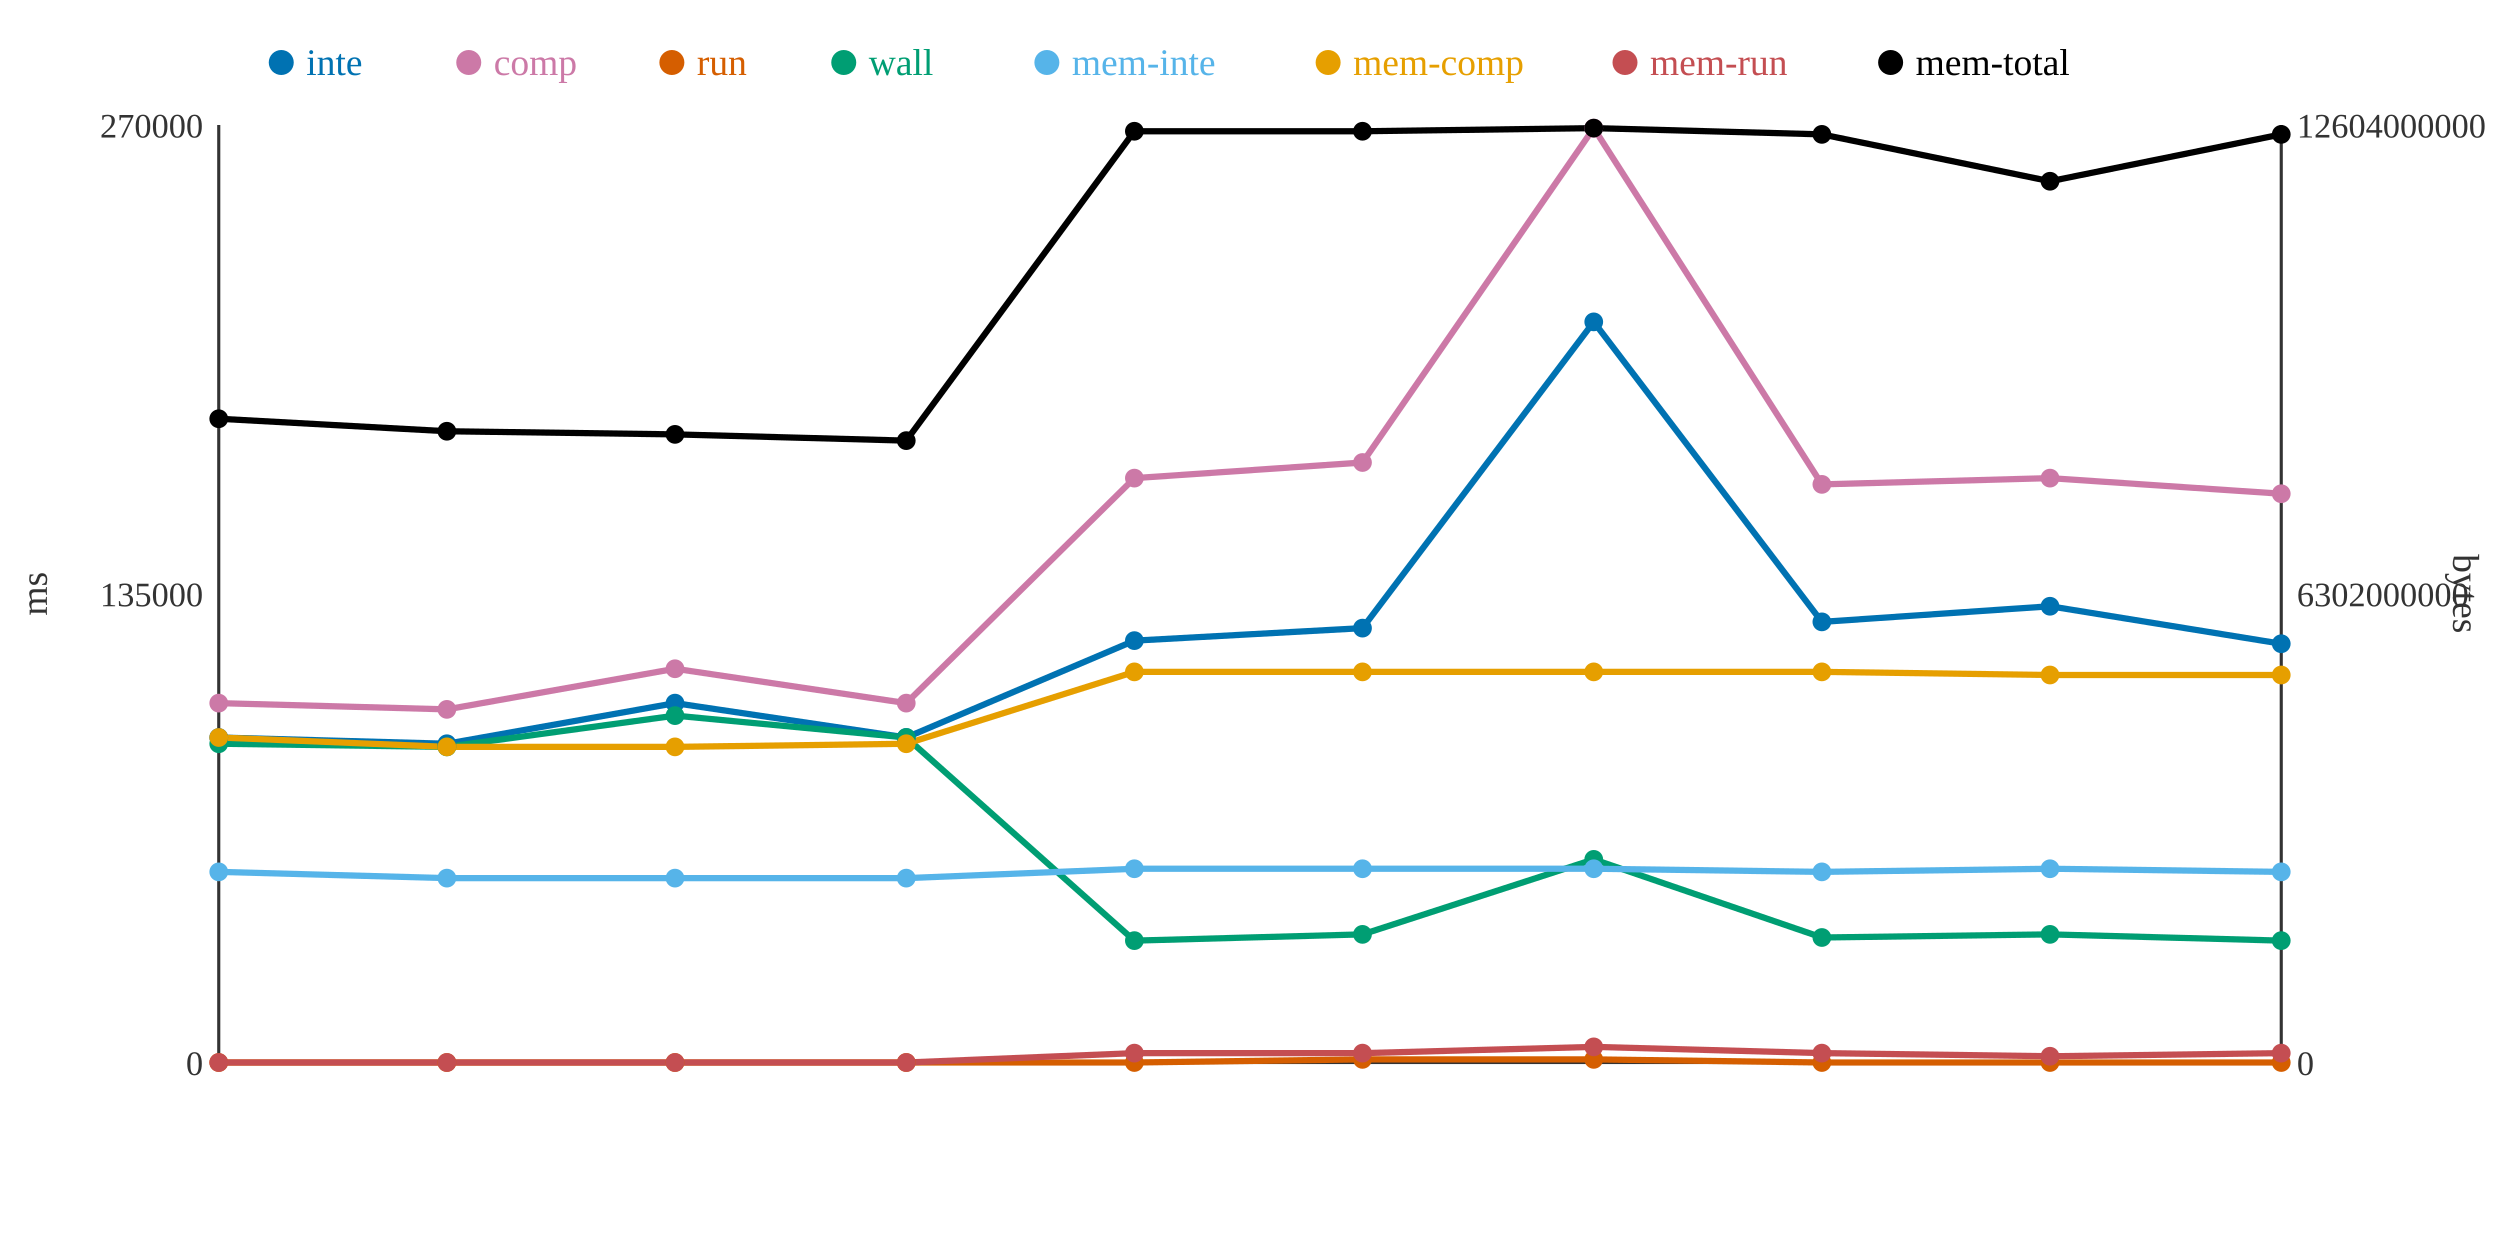
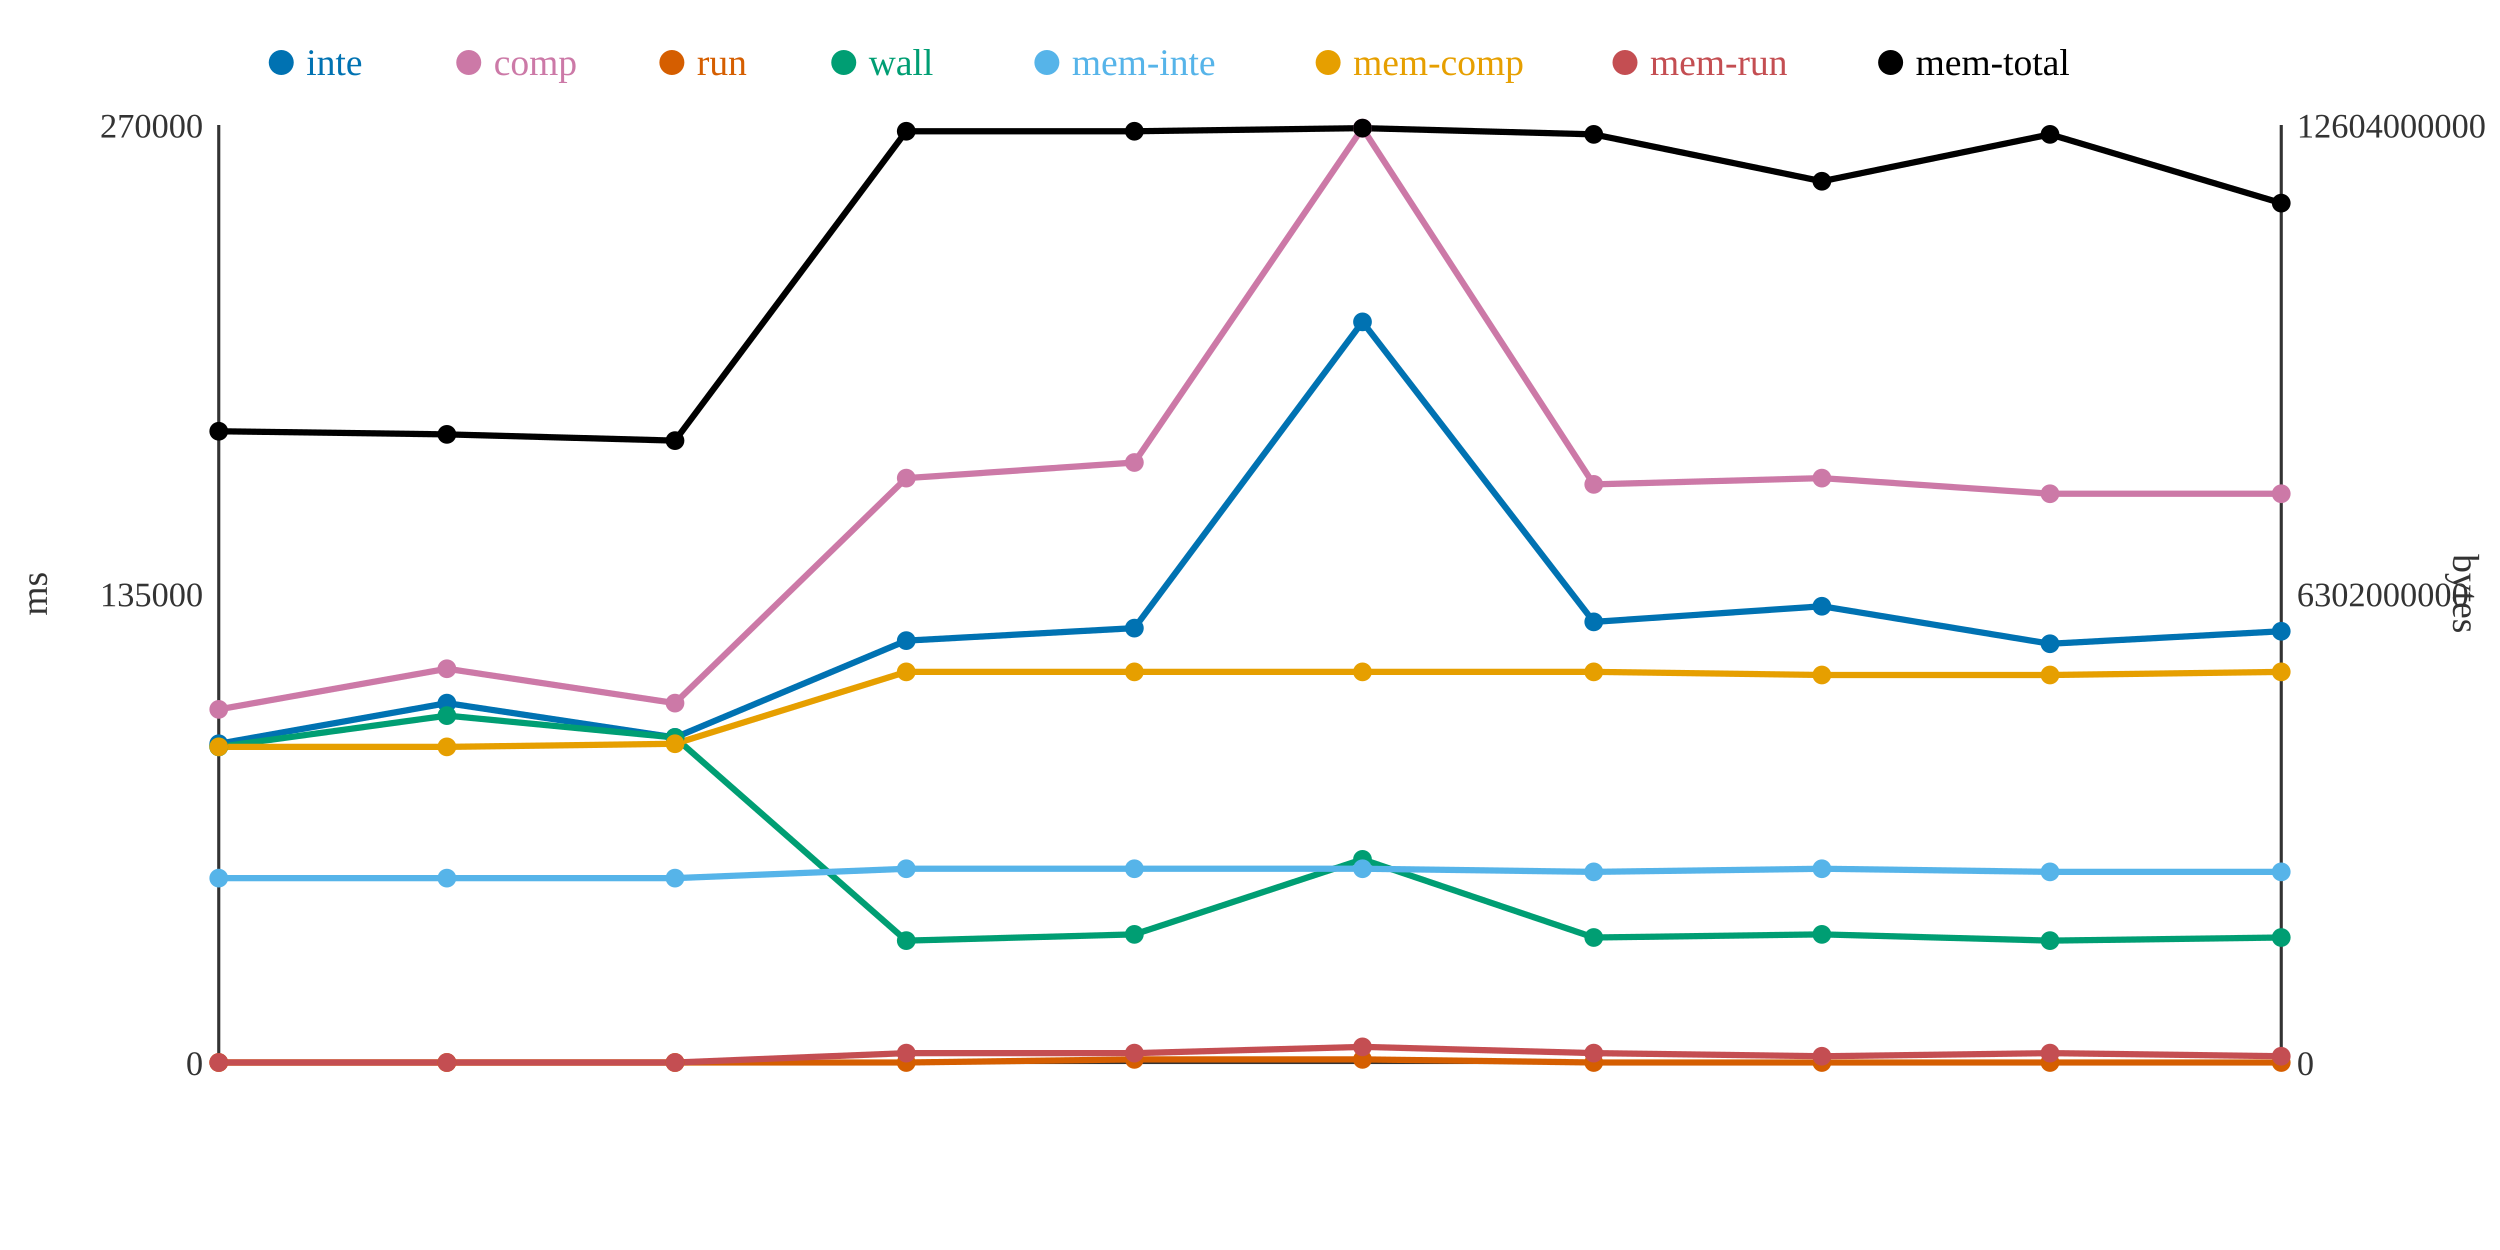
<svg xmlns="http://www.w3.org/2000/svg" width="800" height="400">
  <rect width="800" height="400" fill="white" />
  <line x1="70" y1="40" x2="70" y2="340" stroke="#333" stroke-width="1" />
  <line x1="70" y1="340" x2="730" y2="340" stroke="#333" stroke-width="1" />
  <line x1="730" y1="40" x2="730" y2="340" stroke="#333" stroke-width="1" />
  <text x="65" y="344" text-anchor="end" font-size="11" fill="#333">0</text>
  <text x="65" y="194" text-anchor="end" font-size="11" fill="#333">135000</text>
  <text x="65" y="44" text-anchor="end" font-size="11" fill="#333">270000</text>
  <text x="15" y="190" text-anchor="middle" font-size="12" fill="#333" transform="rotate(-90 15 190)">ms</text>
  <text x="735" y="344" text-anchor="start" font-size="11" fill="#333">0</text>
  <text x="735" y="194" text-anchor="start" font-size="11" fill="#333">6302000000</text>
  <text x="735" y="44" text-anchor="start" font-size="11" fill="#333">12604000000</text>
  <text x="785" y="190" text-anchor="middle" font-size="12" fill="#333" transform="rotate(90 785 190)">bytes</text>
-   <polyline points="70,236 143,238 216,225 290,236 363,205 436,201 510,103 583,199 656,194 730,206" fill="none" stroke="#0072B2" stroke-width="2" />
-   <polyline points="70,225 143,227 216,214 290,225 363,153 436,148 510,41 583,155 656,153 730,158" fill="none" stroke="#CC79A7" stroke-width="2" />
-   <polyline points="70,340 143,340 216,340 290,340 363,340 436,339 510,339 583,340 656,340 730,340" fill="none" stroke="#D55E00" stroke-width="2" />
-   <polyline points="70,238 143,239 216,229 290,236 363,301 436,299 510,275 583,300 656,299 730,301" fill="none" stroke="#009E73" stroke-width="2" />
-   <polyline points="70,279 143,281 216,281 290,281 363,278 436,278 510,278 583,279 656,278 730,279" fill="none" stroke="#56B4E9" stroke-width="2" />
-   <polyline points="70,236 143,239 216,239 290,238 363,215 436,215 510,215 583,215 656,216 730,216" fill="none" stroke="#E69F00" stroke-width="2" />
-   <polyline points="70,340 143,340 216,340 290,340 363,337 436,337 510,335 583,337 656,338 730,337" fill="none" stroke="#C44E52" stroke-width="2" />
-   <polyline points="70,134 143,138 216,139 290,141 363,42 436,42 510,41 583,43 656,58 730,43" fill="none" stroke="#000000" stroke-width="2" />
-   <circle cx="70" cy="236" r="3" fill="#0072B2" />
-   <circle cx="70" cy="225" r="3" fill="#CC79A7" />
+   <polyline points="70,238 143,225 216,236 290,205 363,201 436,103 510,199 583,194 656,206 730,202" fill="none" stroke="#0072B2" stroke-width="2" />
+   <polyline points="70,227 143,214 216,225 290,153 363,148 436,41 510,155 583,153 656,158 730,158" fill="none" stroke="#CC79A7" stroke-width="2" />
+   <polyline points="70,340 143,340 216,340 290,340 363,339 436,339 510,340 583,340 656,340 730,340" fill="none" stroke="#D55E00" stroke-width="2" />
+   <polyline points="70,239 143,229 216,236 290,301 363,299 436,275 510,300 583,299 656,301 730,300" fill="none" stroke="#009E73" stroke-width="2" />
+   <polyline points="70,281 143,281 216,281 290,278 363,278 436,278 510,279 583,278 656,279 730,279" fill="none" stroke="#56B4E9" stroke-width="2" />
+   <polyline points="70,239 143,239 216,238 290,215 363,215 436,215 510,215 583,216 656,216 730,215" fill="none" stroke="#E69F00" stroke-width="2" />
+   <polyline points="70,340 143,340 216,340 290,337 363,337 436,335 510,337 583,338 656,337 730,338" fill="none" stroke="#C44E52" stroke-width="2" />
+   <polyline points="70,138 143,139 216,141 290,42 363,42 436,41 510,43 583,58 656,43 730,65" fill="none" stroke="#000000" stroke-width="2" />
+   <circle cx="70" cy="238" r="3" fill="#0072B2" />
+   <circle cx="70" cy="227" r="3" fill="#CC79A7" />
  <circle cx="70" cy="340" r="3" fill="#D55E00" />
-   <circle cx="70" cy="238" r="3" fill="#009E73" />
-   <circle cx="70" cy="279" r="3" fill="#56B4E9" />
-   <circle cx="70" cy="236" r="3" fill="#E69F00" />
+   <circle cx="70" cy="239" r="3" fill="#009E73" />
+   <circle cx="70" cy="281" r="3" fill="#56B4E9" />
+   <circle cx="70" cy="239" r="3" fill="#E69F00" />
  <circle cx="70" cy="340" r="3" fill="#C44E52" />
-   <circle cx="70" cy="134" r="3" fill="#000000" />
-   <circle cx="143" cy="238" r="3" fill="#0072B2" />
-   <circle cx="143" cy="227" r="3" fill="#CC79A7" />
+   <circle cx="70" cy="138" r="3" fill="#000000" />
+   <circle cx="143" cy="225" r="3" fill="#0072B2" />
+   <circle cx="143" cy="214" r="3" fill="#CC79A7" />
  <circle cx="143" cy="340" r="3" fill="#D55E00" />
-   <circle cx="143" cy="239" r="3" fill="#009E73" />
+   <circle cx="143" cy="229" r="3" fill="#009E73" />
  <circle cx="143" cy="281" r="3" fill="#56B4E9" />
  <circle cx="143" cy="239" r="3" fill="#E69F00" />
  <circle cx="143" cy="340" r="3" fill="#C44E52" />
-   <circle cx="143" cy="138" r="3" fill="#000000" />
-   <circle cx="216" cy="225" r="3" fill="#0072B2" />
-   <circle cx="216" cy="214" r="3" fill="#CC79A7" />
+   <circle cx="143" cy="139" r="3" fill="#000000" />
+   <circle cx="216" cy="236" r="3" fill="#0072B2" />
+   <circle cx="216" cy="225" r="3" fill="#CC79A7" />
  <circle cx="216" cy="340" r="3" fill="#D55E00" />
-   <circle cx="216" cy="229" r="3" fill="#009E73" />
+   <circle cx="216" cy="236" r="3" fill="#009E73" />
  <circle cx="216" cy="281" r="3" fill="#56B4E9" />
-   <circle cx="216" cy="239" r="3" fill="#E69F00" />
+   <circle cx="216" cy="238" r="3" fill="#E69F00" />
  <circle cx="216" cy="340" r="3" fill="#C44E52" />
-   <circle cx="216" cy="139" r="3" fill="#000000" />
-   <circle cx="290" cy="236" r="3" fill="#0072B2" />
-   <circle cx="290" cy="225" r="3" fill="#CC79A7" />
+   <circle cx="216" cy="141" r="3" fill="#000000" />
+   <circle cx="290" cy="205" r="3" fill="#0072B2" />
+   <circle cx="290" cy="153" r="3" fill="#CC79A7" />
  <circle cx="290" cy="340" r="3" fill="#D55E00" />
-   <circle cx="290" cy="236" r="3" fill="#009E73" />
-   <circle cx="290" cy="281" r="3" fill="#56B4E9" />
-   <circle cx="290" cy="238" r="3" fill="#E69F00" />
-   <circle cx="290" cy="340" r="3" fill="#C44E52" />
-   <circle cx="290" cy="141" r="3" fill="#000000" />
-   <circle cx="363" cy="205" r="3" fill="#0072B2" />
-   <circle cx="363" cy="153" r="3" fill="#CC79A7" />
-   <circle cx="363" cy="340" r="3" fill="#D55E00" />
-   <circle cx="363" cy="301" r="3" fill="#009E73" />
+   <circle cx="290" cy="301" r="3" fill="#009E73" />
+   <circle cx="290" cy="278" r="3" fill="#56B4E9" />
+   <circle cx="290" cy="215" r="3" fill="#E69F00" />
+   <circle cx="290" cy="337" r="3" fill="#C44E52" />
+   <circle cx="290" cy="42" r="3" fill="#000000" />
+   <circle cx="363" cy="201" r="3" fill="#0072B2" />
+   <circle cx="363" cy="148" r="3" fill="#CC79A7" />
+   <circle cx="363" cy="339" r="3" fill="#D55E00" />
+   <circle cx="363" cy="299" r="3" fill="#009E73" />
  <circle cx="363" cy="278" r="3" fill="#56B4E9" />
  <circle cx="363" cy="215" r="3" fill="#E69F00" />
  <circle cx="363" cy="337" r="3" fill="#C44E52" />
  <circle cx="363" cy="42" r="3" fill="#000000" />
-   <circle cx="436" cy="201" r="3" fill="#0072B2" />
-   <circle cx="436" cy="148" r="3" fill="#CC79A7" />
+   <circle cx="436" cy="103" r="3" fill="#0072B2" />
+   <circle cx="436" cy="41" r="3" fill="#CC79A7" />
  <circle cx="436" cy="339" r="3" fill="#D55E00" />
-   <circle cx="436" cy="299" r="3" fill="#009E73" />
+   <circle cx="436" cy="275" r="3" fill="#009E73" />
  <circle cx="436" cy="278" r="3" fill="#56B4E9" />
  <circle cx="436" cy="215" r="3" fill="#E69F00" />
-   <circle cx="436" cy="337" r="3" fill="#C44E52" />
-   <circle cx="436" cy="42" r="3" fill="#000000" />
-   <circle cx="510" cy="103" r="3" fill="#0072B2" />
-   <circle cx="510" cy="41" r="3" fill="#CC79A7" />
-   <circle cx="510" cy="339" r="3" fill="#D55E00" />
-   <circle cx="510" cy="275" r="3" fill="#009E73" />
-   <circle cx="510" cy="278" r="3" fill="#56B4E9" />
+   <circle cx="436" cy="335" r="3" fill="#C44E52" />
+   <circle cx="436" cy="41" r="3" fill="#000000" />
+   <circle cx="510" cy="199" r="3" fill="#0072B2" />
+   <circle cx="510" cy="155" r="3" fill="#CC79A7" />
+   <circle cx="510" cy="340" r="3" fill="#D55E00" />
+   <circle cx="510" cy="300" r="3" fill="#009E73" />
+   <circle cx="510" cy="279" r="3" fill="#56B4E9" />
  <circle cx="510" cy="215" r="3" fill="#E69F00" />
-   <circle cx="510" cy="335" r="3" fill="#C44E52" />
-   <circle cx="510" cy="41" r="3" fill="#000000" />
-   <circle cx="583" cy="199" r="3" fill="#0072B2" />
-   <circle cx="583" cy="155" r="3" fill="#CC79A7" />
+   <circle cx="510" cy="337" r="3" fill="#C44E52" />
+   <circle cx="510" cy="43" r="3" fill="#000000" />
+   <circle cx="583" cy="194" r="3" fill="#0072B2" />
+   <circle cx="583" cy="153" r="3" fill="#CC79A7" />
  <circle cx="583" cy="340" r="3" fill="#D55E00" />
-   <circle cx="583" cy="300" r="3" fill="#009E73" />
-   <circle cx="583" cy="279" r="3" fill="#56B4E9" />
-   <circle cx="583" cy="215" r="3" fill="#E69F00" />
-   <circle cx="583" cy="337" r="3" fill="#C44E52" />
-   <circle cx="583" cy="43" r="3" fill="#000000" />
-   <circle cx="656" cy="194" r="3" fill="#0072B2" />
-   <circle cx="656" cy="153" r="3" fill="#CC79A7" />
+   <circle cx="583" cy="299" r="3" fill="#009E73" />
+   <circle cx="583" cy="278" r="3" fill="#56B4E9" />
+   <circle cx="583" cy="216" r="3" fill="#E69F00" />
+   <circle cx="583" cy="338" r="3" fill="#C44E52" />
+   <circle cx="583" cy="58" r="3" fill="#000000" />
+   <circle cx="656" cy="206" r="3" fill="#0072B2" />
+   <circle cx="656" cy="158" r="3" fill="#CC79A7" />
  <circle cx="656" cy="340" r="3" fill="#D55E00" />
-   <circle cx="656" cy="299" r="3" fill="#009E73" />
-   <circle cx="656" cy="278" r="3" fill="#56B4E9" />
+   <circle cx="656" cy="301" r="3" fill="#009E73" />
+   <circle cx="656" cy="279" r="3" fill="#56B4E9" />
  <circle cx="656" cy="216" r="3" fill="#E69F00" />
-   <circle cx="656" cy="338" r="3" fill="#C44E52" />
-   <circle cx="656" cy="58" r="3" fill="#000000" />
-   <circle cx="730" cy="206" r="3" fill="#0072B2" />
+   <circle cx="656" cy="337" r="3" fill="#C44E52" />
+   <circle cx="656" cy="43" r="3" fill="#000000" />
+   <circle cx="730" cy="202" r="3" fill="#0072B2" />
  <circle cx="730" cy="158" r="3" fill="#CC79A7" />
  <circle cx="730" cy="340" r="3" fill="#D55E00" />
-   <circle cx="730" cy="301" r="3" fill="#009E73" />
+   <circle cx="730" cy="300" r="3" fill="#009E73" />
  <circle cx="730" cy="279" r="3" fill="#56B4E9" />
-   <circle cx="730" cy="216" r="3" fill="#E69F00" />
-   <circle cx="730" cy="337" r="3" fill="#C44E52" />
-   <circle cx="730" cy="43" r="3" fill="#000000" />
+   <circle cx="730" cy="215" r="3" fill="#E69F00" />
+   <circle cx="730" cy="338" r="3" fill="#C44E52" />
+   <circle cx="730" cy="65" r="3" fill="#000000" />
  <circle cx="90" cy="20" r="4" fill="#0072B2" />
  <text x="98" y="24" text-anchor="start" font-size="12" fill="#0072B2">inte</text>
  <circle cx="150" cy="20" r="4" fill="#CC79A7" />
  <text x="158" y="24" text-anchor="start" font-size="12" fill="#CC79A7">comp</text>
  <circle cx="215" cy="20" r="4" fill="#D55E00" />
  <text x="223" y="24" text-anchor="start" font-size="12" fill="#D55E00">run</text>
  <circle cx="270" cy="20" r="4" fill="#009E73" />
  <text x="278" y="24" text-anchor="start" font-size="12" fill="#009E73">wall</text>
  <circle cx="335" cy="20" r="4" fill="#56B4E9" />
  <text x="343" y="24" text-anchor="start" font-size="12" fill="#56B4E9">mem-inte</text>
  <circle cx="425" cy="20" r="4" fill="#E69F00" />
  <text x="433" y="24" text-anchor="start" font-size="12" fill="#E69F00">mem-comp</text>
  <circle cx="520" cy="20" r="4" fill="#C44E52" />
  <text x="528" y="24" text-anchor="start" font-size="12" fill="#C44E52">mem-run</text>
  <circle cx="605" cy="20" r="4" fill="#000000" />
  <text x="613" y="24" text-anchor="start" font-size="12" fill="#000000">mem-total</text>
</svg>
